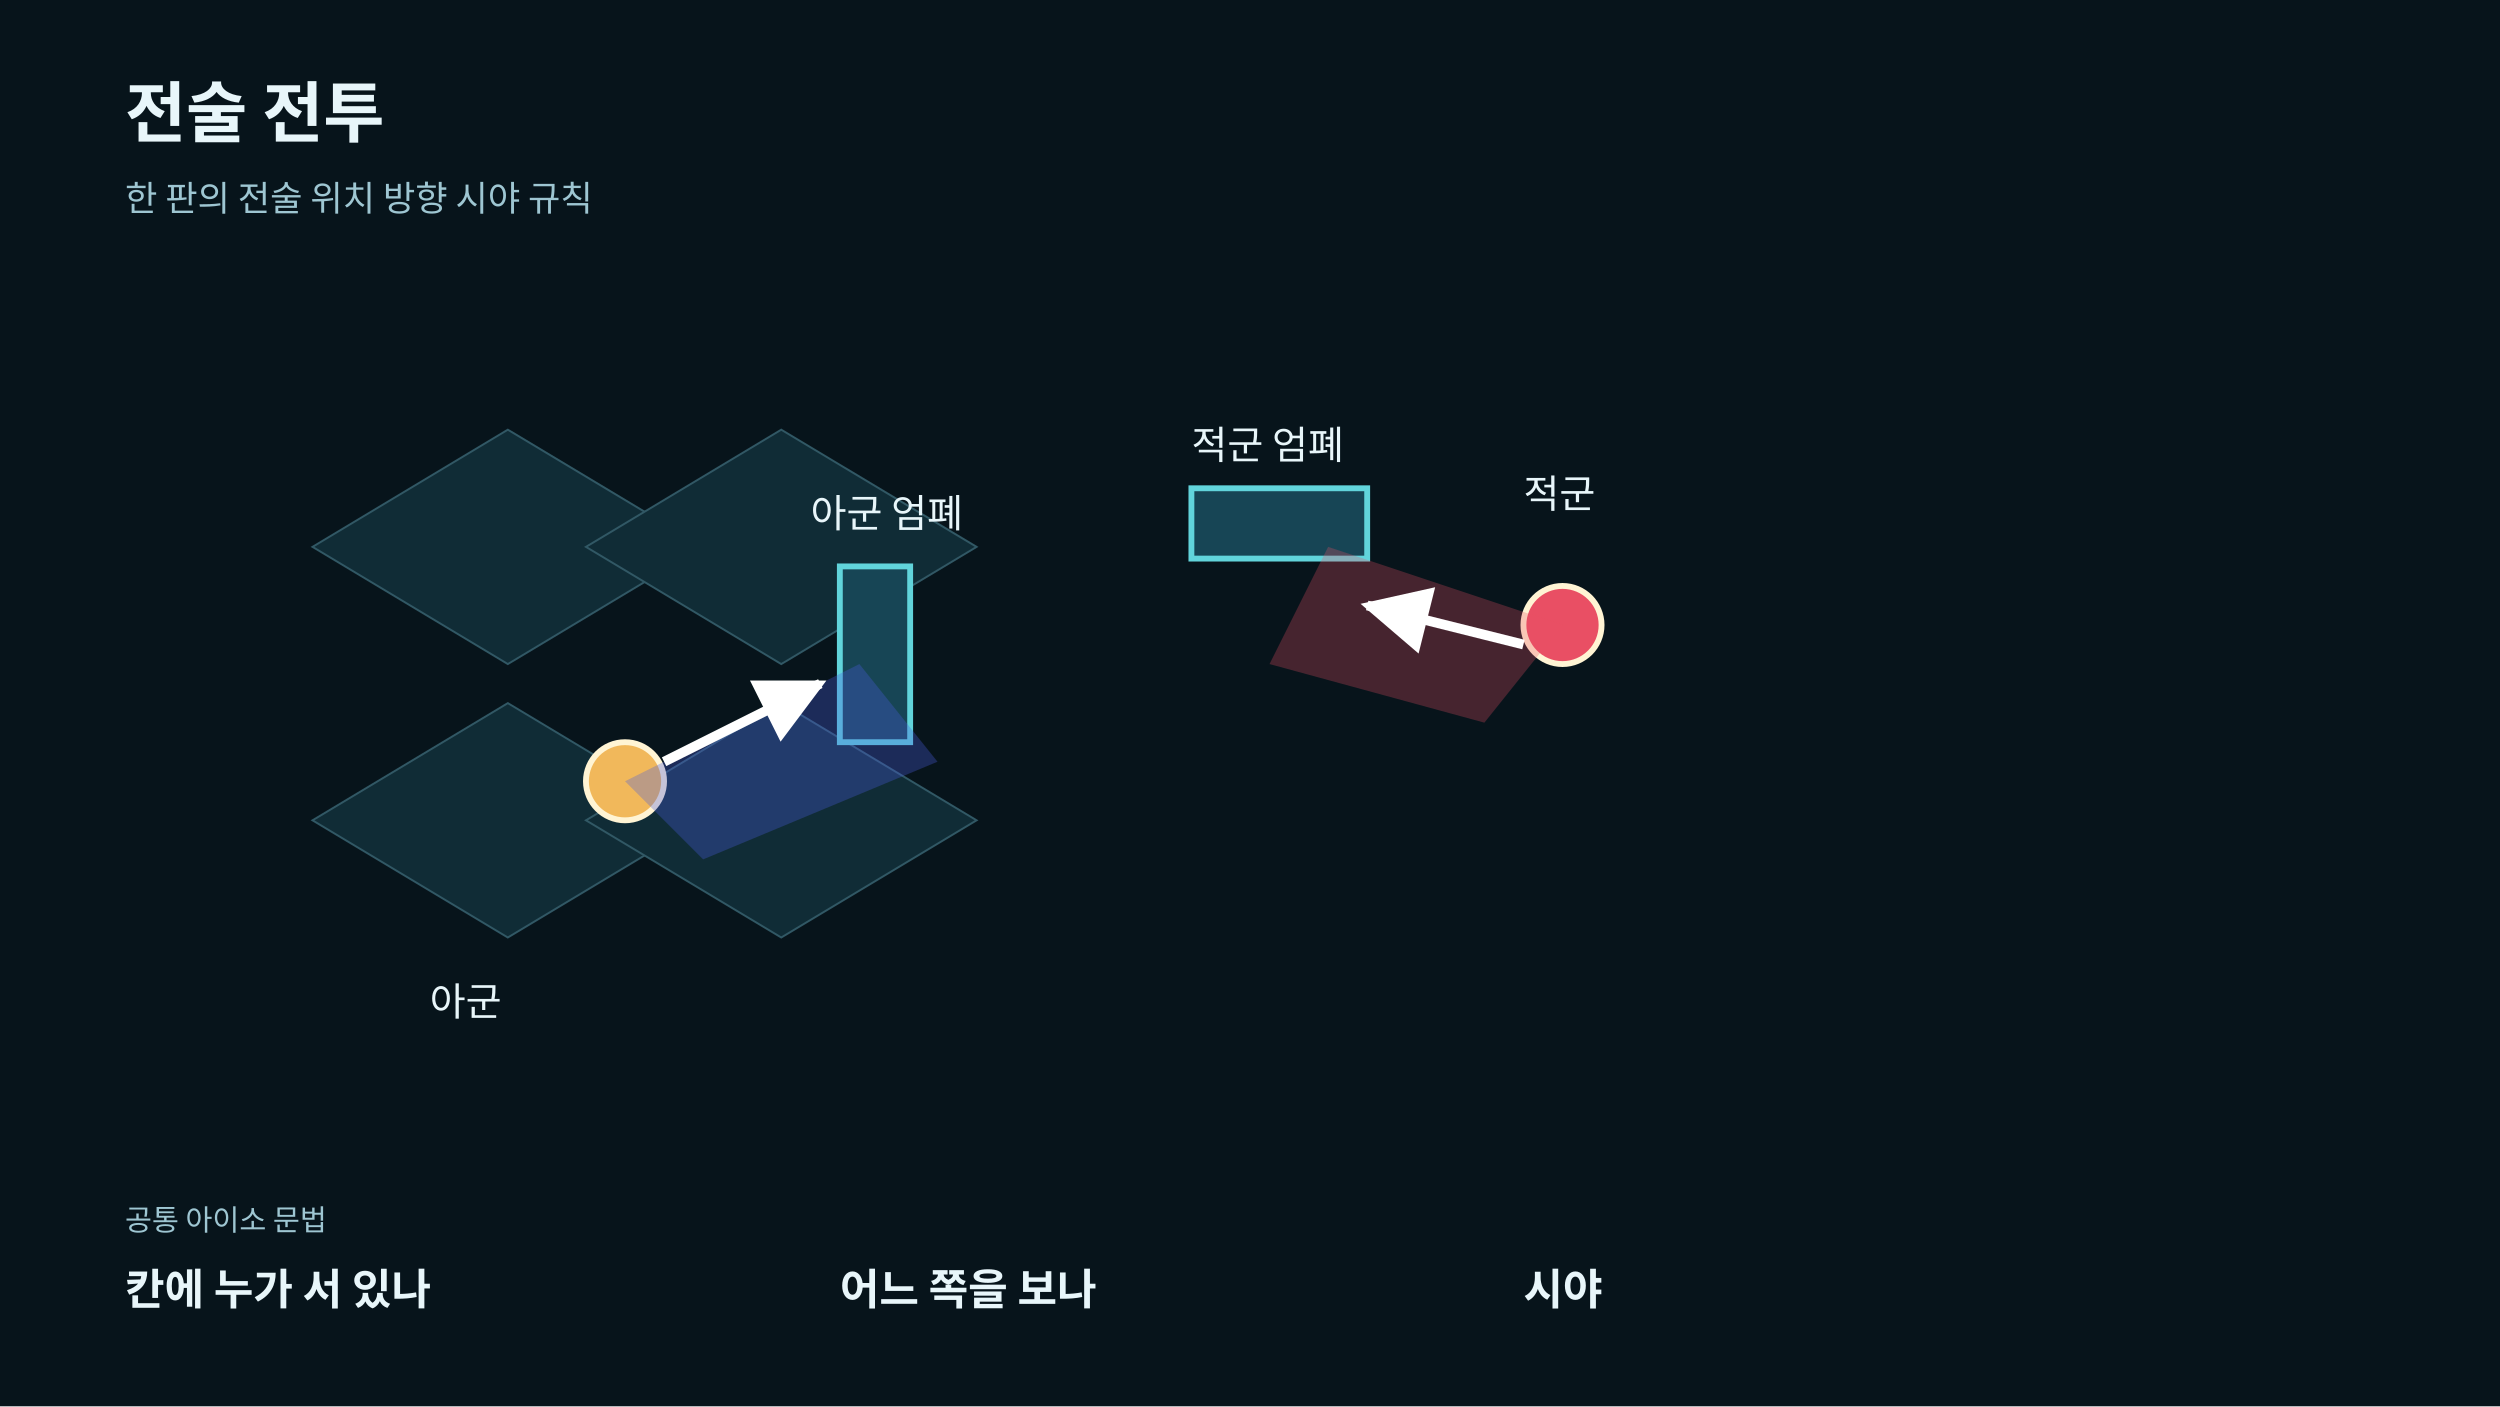
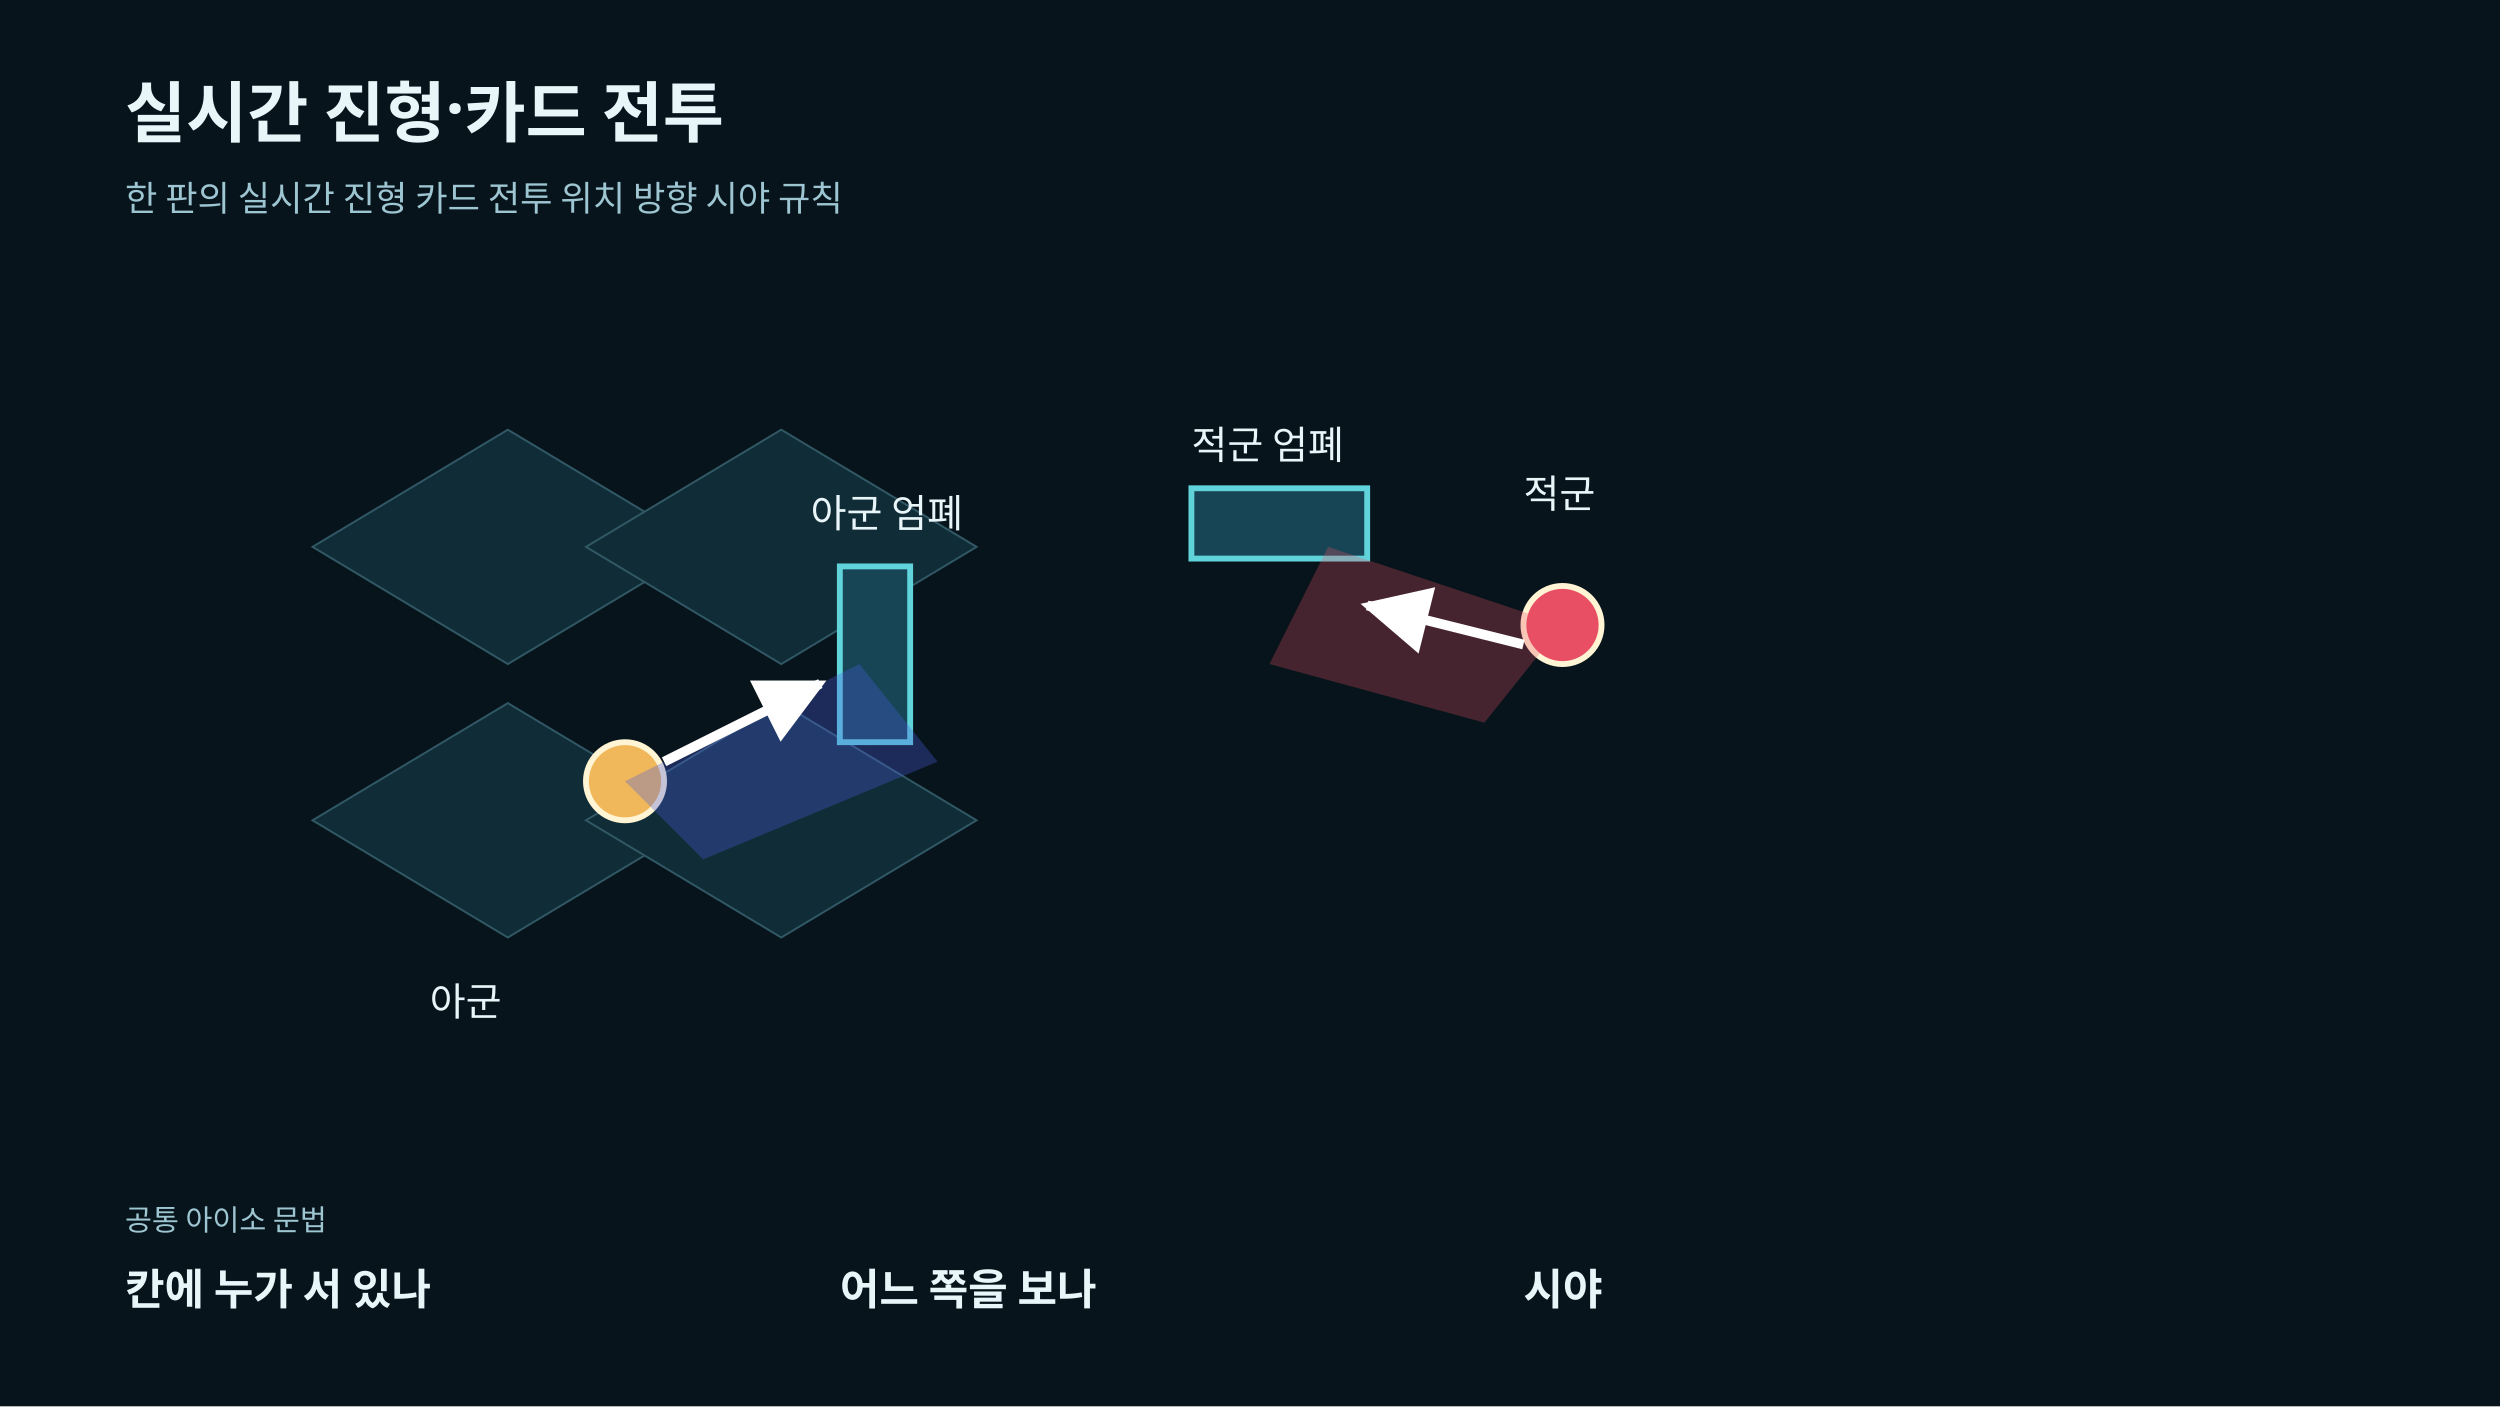
<svg xmlns="http://www.w3.org/2000/svg" viewBox="0 0 1280 720" role="img" aria-labelledby="title desc">
  <rect width="1280" height="720" fill="#07141b" />
  <g font-family="Pretendard, Noto Sans KR, Apple SD Gothic Neo, Malgun Gothic, sans-serif" fill="#e8f6fa">
-     <text x="64" y="70" font-size="34" font-weight="700">전술 전투</text>
-     <text x="64" y="108" font-size="18" fill="#9ec6d2">한 판의 전술 위치 방향 시야 규칙</text>
+     <text x="64" y="70" font-size="34" font-weight="700">실시간 진형·카드 전투</text>
+     <text x="64" y="108" font-size="18" fill="#9ec6d2">한 판의 실시간 진형 카드 전투 위치 방향 시야 규칙</text>
    <g transform="translate(180 140)">
      <path d="M80 80 180 140 80 200 -20 140Z" fill="#102c36" stroke="#315865" />
      <path d="M220 80 320 140 220 200 120 140Z" fill="#102c36" stroke="#315865" />
      <path d="M80 220 180 280 80 340 -20 280Z" fill="#102c36" stroke="#315865" />
      <path d="M220 220 320 280 220 340 120 280Z" fill="#102c36" stroke="#315865" />
      <rect x="250" y="150" width="36" height="90" fill="#174555" stroke="#61d4db" stroke-width="3" />
      <rect x="430" y="110" width="90" height="36" fill="#174555" stroke="#61d4db" stroke-width="3" />
      <circle cx="140" cy="260" r="20" fill="#f1b85b" stroke="#fff4d4" stroke-width="3" />
      <circle cx="620" cy="180" r="20" fill="#e94f64" stroke="#fff4d4" stroke-width="3" />
      <path d="M140 260 260 200 300 250 180 300Z" fill="hsl(233 70% 58%)" opacity="0.32" />
      <path d="M620 180 500 140 470 200 580 230Z" fill="#e94f64" opacity="0.28" />
      <path d="M160 250 240 210" stroke="#ffffff" stroke-width="5" marker-end="url(#arrow)" />
      <path d="M600 190 520 170" stroke="#ffffff" stroke-width="5" marker-end="url(#arrow)" />
      <text x="235" y="130" font-size="20">아군 엄폐</text>
      <text x="430" y="95" font-size="20">적군 엄폐</text>
      <text x="40" y="380" font-size="20">아군</text>
      <text x="600" y="120" font-size="20">적군</text>
    </g>
    <text x="64" y="630" font-size="15" fill="#9ec6d2">공통 아이소 문법</text>
    <g font-size="22" font-weight="650">
      <text x="64" y="668">칸에 누가 서 있나</text>
      <text x="430" y="668">어느 쪽을 보나</text>
      <text x="780" y="668">시야</text>
    </g>
  </g>
  <defs>
    <marker id="arrow" viewBox="0 0 10 10" refX="9" refY="5" markerWidth="7" markerHeight="7" orient="auto-start-reverse">
      <path d="M0 0 10 5 0 10Z" fill="#fff" />
    </marker>
  </defs>
</svg>
